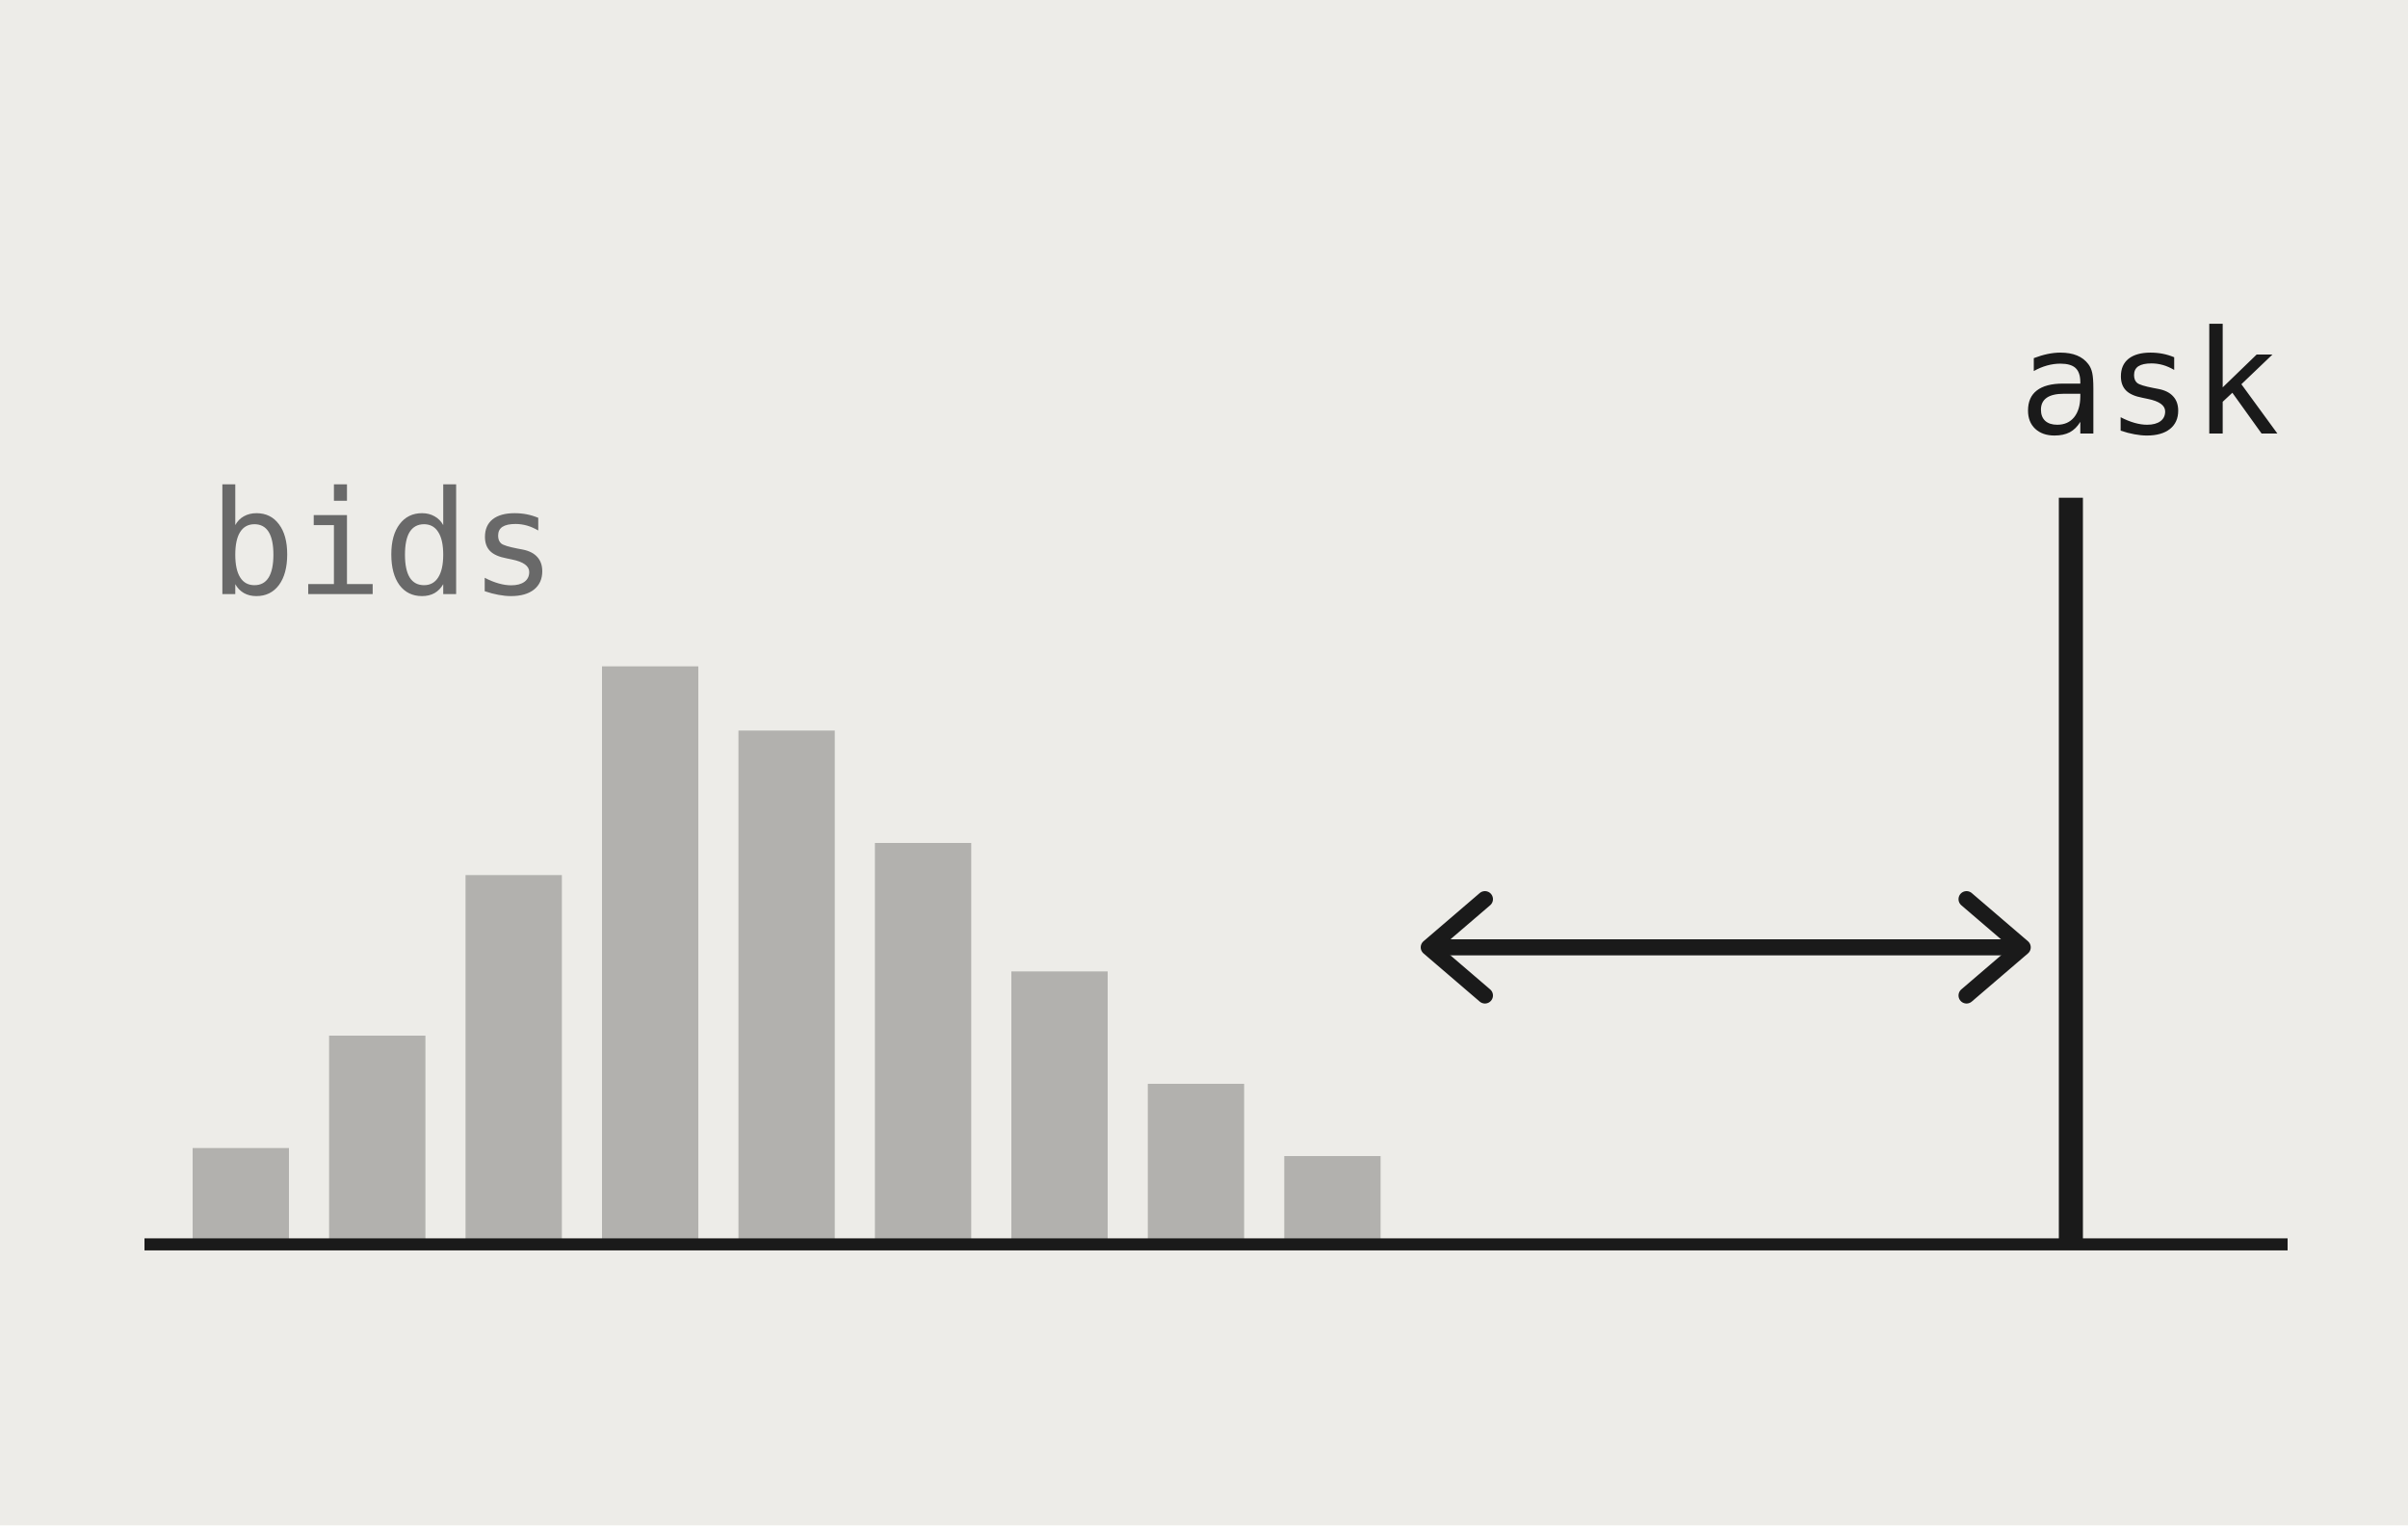
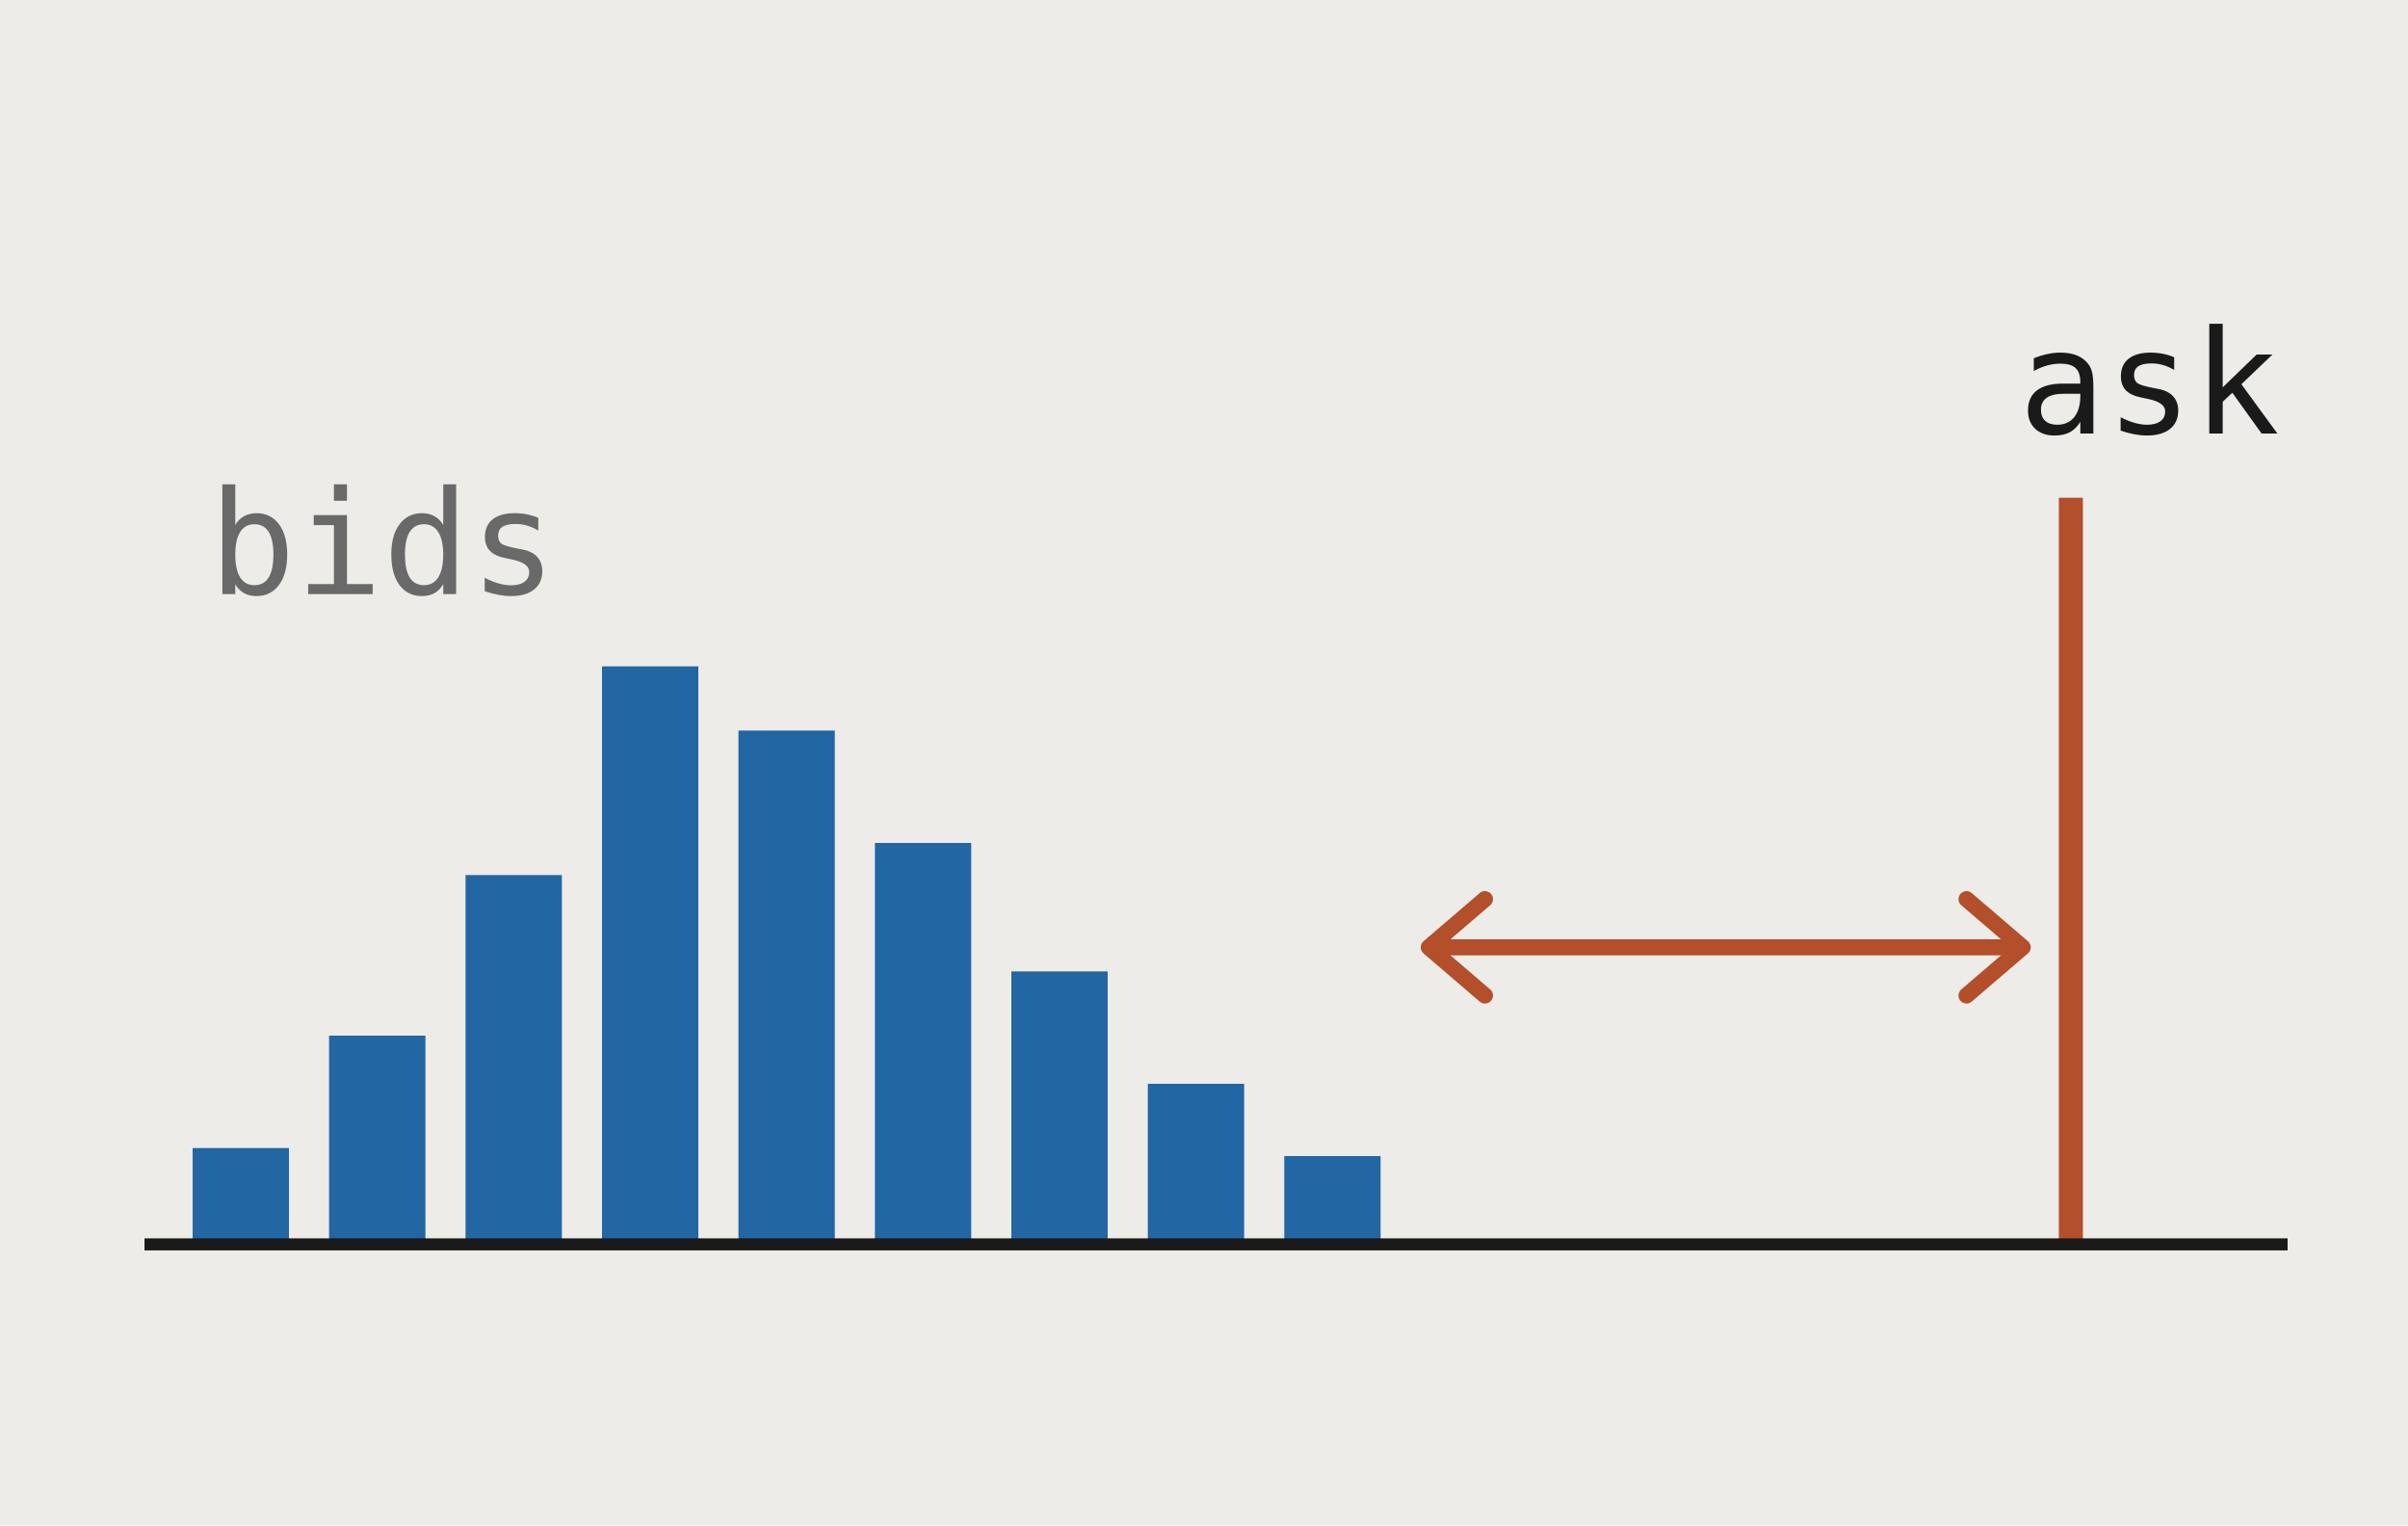
<svg xmlns="http://www.w3.org/2000/svg" viewBox="0 0 300 190" width="300" height="190" role="img" aria-label="A histogram of executable bids clustered in the left of the frame, and far to its right a single tall line marking the ask, with a double headed arrow spanning the empty gap between the highest bid and the ask">
  <rect width="300" height="190" fill="#EDECE8" />
  <g font-family="JetBrains Mono, ui-monospace, SF Mono, Menlo, monospace">
-     <rect x="24" y="143" width="12" height="12" fill="rgba(26,26,26,0.28)" />
-     <rect x="41" y="129" width="12" height="26" fill="rgba(26,26,26,0.28)" />
-     <rect x="58" y="109" width="12" height="46" fill="rgba(26,26,26,0.28)" />
-     <rect x="75" y="83" width="12" height="72" fill="rgba(26,26,26,0.28)" />
-     <rect x="92" y="91" width="12" height="64" fill="rgba(26,26,26,0.28)" />
-     <rect x="109" y="105" width="12" height="50" fill="rgba(26,26,26,0.28)" />
-     <rect x="126" y="121" width="12" height="34" fill="rgba(26,26,26,0.28)" />
-     <rect x="143" y="135" width="12" height="20" fill="rgba(26,26,26,0.28)" />
-     <rect x="160" y="144" width="12" height="11" fill="rgba(26,26,26,0.28)" />
-     <path d="M 178 118 L 252 118" fill="none" stroke="#1a1a1a" stroke-width="2" />
-     <path d="M 185 112 L 178 118 L 185 124" fill="none" stroke="#1a1a1a" stroke-width="2" stroke-linecap="round" stroke-linejoin="round" />
-     <path d="M 245 112 L 252 118 L 245 124" fill="none" stroke="#1a1a1a" stroke-width="2" stroke-linecap="round" stroke-linejoin="round" />
-     <path d="M 258 155 L 258 62" fill="none" stroke="#1a1a1a" stroke-width="3" />
+     <rect x="24" y="143" width="12" height="12" fill="#2266a4" />
+     <rect x="41" y="129" width="12" height="26" fill="#2266a4" />
+     <rect x="58" y="109" width="12" height="46" fill="#2266a4" />
+     <rect x="75" y="83" width="12" height="72" fill="#2266a4" />
+     <rect x="92" y="91" width="12" height="64" fill="#2266a4" />
+     <rect x="109" y="105" width="12" height="50" fill="#2266a4" />
+     <rect x="126" y="121" width="12" height="34" fill="#2266a4" />
+     <rect x="143" y="135" width="12" height="20" fill="#2266a4" />
+     <rect x="160" y="144" width="12" height="11" fill="#2266a4" />
+     <path d="M 178 118 L 252 118" fill="none" stroke="#b34f2a" stroke-width="2" />
+     <path d="M 185 112 L 178 118 L 185 124" fill="none" stroke="#b34f2a" stroke-width="2" stroke-linecap="round" stroke-linejoin="round" />
+     <path d="M 245 112 L 252 118 L 245 124" fill="none" stroke="#b34f2a" stroke-width="2" stroke-linecap="round" stroke-linejoin="round" />
+     <path d="M 258 155 L 258 62" fill="none" stroke="#b34f2a" stroke-width="3" />
    <path d="M 18 155 L 285 155" fill="none" stroke="#1a1a1a" stroke-width="1.5" />
    <text x="26" y="74" font-size="18" fill="#696969">bids</text>
    <text x="284" y="54" font-size="18" fill="#1a1a1a" text-anchor="end">ask</text>
  </g>
</svg>
